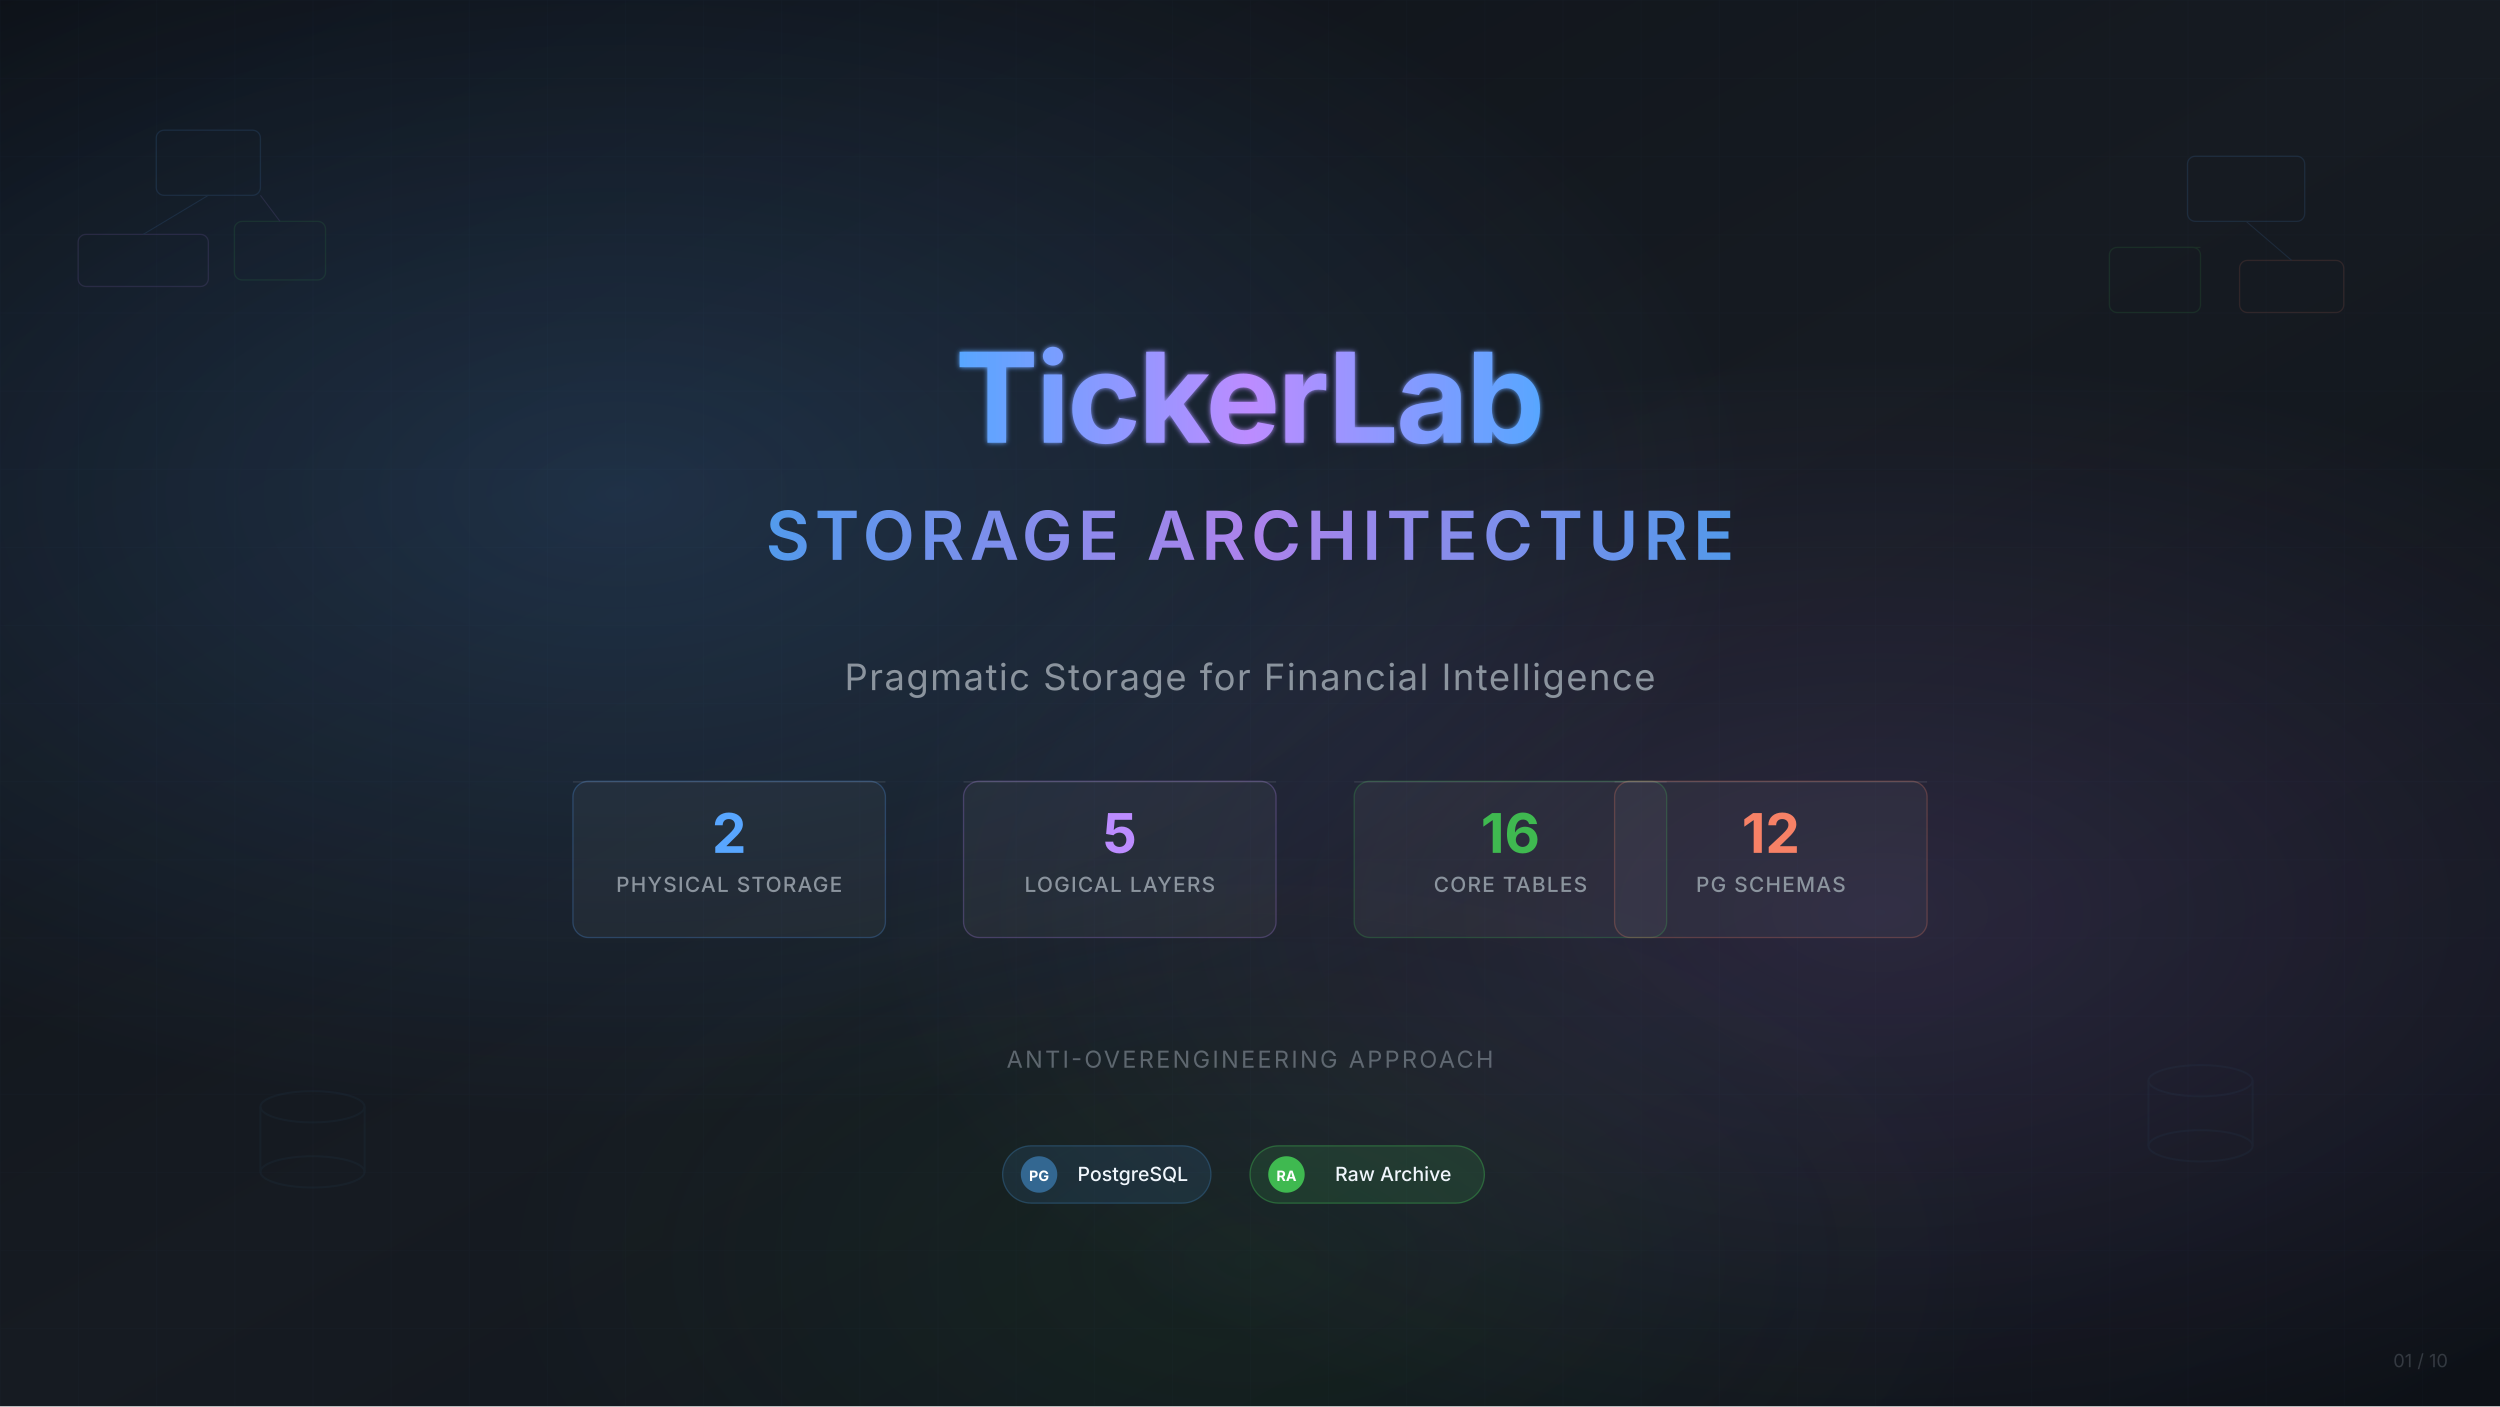
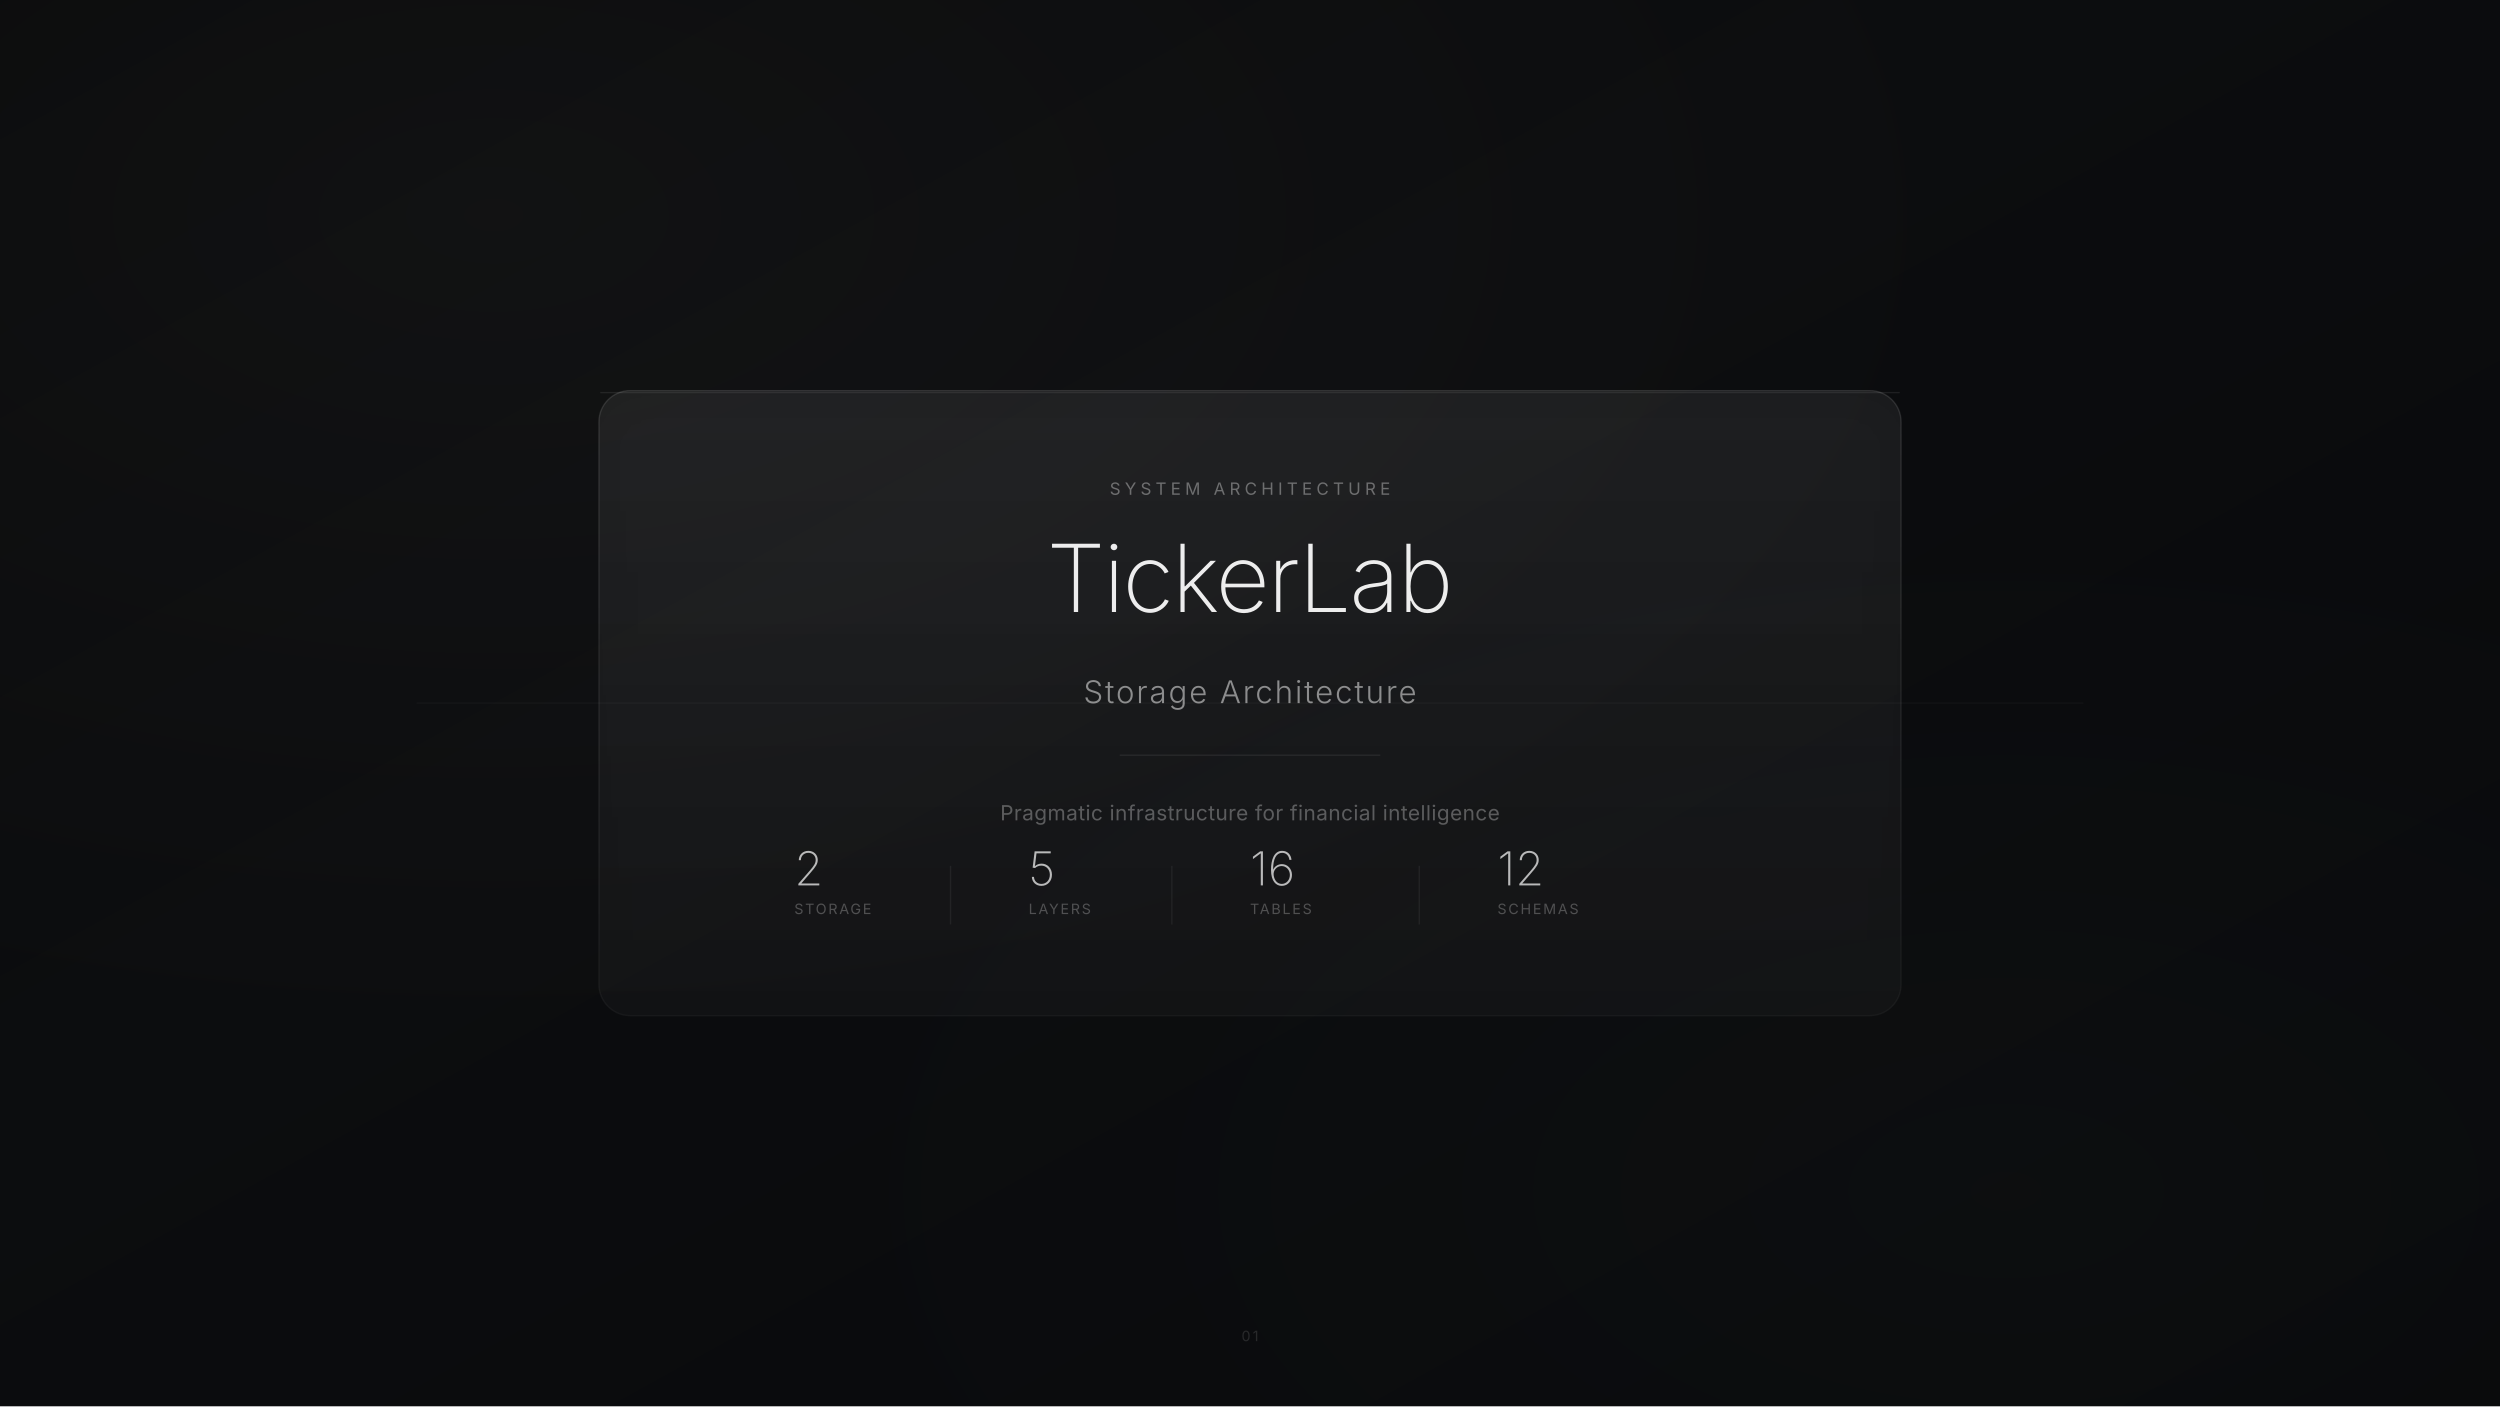
<svg xmlns="http://www.w3.org/2000/svg" viewBox="0 0 1920 1080" width="1920" height="1080">
-   <style>
-     text { font-family: 'Inter', -apple-system, 'SF Pro Display', 'Segoe UI', sans-serif; }
-   </style>
  <defs>
    <linearGradient id="bg" x1="0%" y1="0%" x2="100%" y2="100%">
-       <stop offset="0%" stop-color="#0d1117" />
-       <stop offset="50%" stop-color="#161b22" />
-       <stop offset="100%" stop-color="#0d1117" />
+       <stop offset="0%" stop-color="#08090a" />
+       <stop offset="40%" stop-color="#0c0d0f" />
+       <stop offset="100%" stop-color="#08090a" />
    </linearGradient>
-     <radialGradient id="glow-blue" cx="25%" cy="35%" r="45%">
-       <stop offset="0%" stop-color="rgba(88,166,255,0.18)" />
-       <stop offset="100%" stop-color="rgba(88,166,255,0)" />
+     <radialGradient id="light-warm" cx="20%" cy="15%" r="60%">
+       <stop offset="0%" stop-color="rgba(255,245,230,0.03)" />
+       <stop offset="100%" stop-color="rgba(255,245,230,0)" />
    </radialGradient>
-     <radialGradient id="glow-purple" cx="75%" cy="65%" r="40%">
-       <stop offset="0%" stop-color="rgba(188,140,255,0.14)" />
-       <stop offset="100%" stop-color="rgba(188,140,255,0)" />
+     <radialGradient id="light-cool" cx="80%" cy="85%" r="50%">
+       <stop offset="0%" stop-color="rgba(180,200,220,0.02)" />
+       <stop offset="100%" stop-color="rgba(180,200,220,0)" />
    </radialGradient>
-     <radialGradient id="glow-green" cx="50%" cy="90%" r="30%">
-       <stop offset="0%" stop-color="rgba(63,185,80,0.08)" />
-       <stop offset="100%" stop-color="rgba(63,185,80,0)" />
-     </radialGradient>
-     <linearGradient id="title-grad" x1="0%" y1="0%" x2="100%" y2="0%">
-       <stop offset="0%" stop-color="#58a6ff" />
-       <stop offset="50%" stop-color="#bc8cff" />
-       <stop offset="100%" stop-color="#58a6ff" />
+     <linearGradient id="glass-fill" x1="0%" y1="0%" x2="0%" y2="100%">
+       <stop offset="0%" stop-color="rgba(255,255,255,0.06)" />
+       <stop offset="100%" stop-color="rgba(255,255,255,0.02)" />
    </linearGradient>
-     <linearGradient id="subtitle-grad" x1="0%" y1="0%" x2="100%" y2="0%">
-       <stop offset="0%" stop-color="#3fb950" />
-       <stop offset="100%" stop-color="#58a6ff" />
+     <linearGradient id="glass-stroke" x1="0%" y1="0%" x2="0%" y2="100%">
+       <stop offset="0%" stop-color="rgba(255,255,255,0.12)" />
+       <stop offset="100%" stop-color="rgba(255,255,255,0.04)" />
    </linearGradient>
-     <linearGradient id="line-grad" x1="0%" y1="0%" x2="100%" y2="0%">
-       <stop offset="0%" stop-color="rgba(88,166,255,0)" />
-       <stop offset="20%" stop-color="rgba(88,166,255,0.6)" />
-       <stop offset="50%" stop-color="rgba(188,140,255,0.6)" />
-       <stop offset="80%" stop-color="rgba(63,185,80,0.6)" />
-       <stop offset="100%" stop-color="rgba(63,185,80,0)" />
-     </linearGradient>
-     <filter id="glow-filter">
-       <feGaussianBlur stdDeviation="2" result="blur" />
+     <filter id="noise">
+       <feTurbulence type="fractalNoise" baseFrequency="0.65" numOctaves="3" stitchTiles="stitch" result="noise" />
+       <feColorMatrix type="saturate" values="0" in="noise" result="mono" />
+       <feBlend in="SourceGraphic" in2="mono" mode="overlay" result="blend" />
+       <feComposite in="blend" in2="SourceGraphic" operator="in" />
+     </filter>
+     <filter id="shadow-deep" x="-10%" y="-10%" width="120%" height="130%">
+       <feDropShadow dx="0" dy="8" stdDeviation="20" flood-color="rgba(0,0,0,0.4)" />
+     </filter>
+     <filter id="shadow-soft" x="-5%" y="-5%" width="110%" height="115%">
+       <feDropShadow dx="0" dy="4" stdDeviation="12" flood-color="rgba(0,0,0,0.3)" />
+     </filter>
+     <filter id="text-glow">
+       <feGaussianBlur in="SourceGraphic" stdDeviation="1.5" result="blur" />
      <feMerge>
        <feMergeNode in="blur" />
        <feMergeNode in="SourceGraphic" />
      </feMerge>
    </filter>
-     <filter id="soft-glow">
-       <feGaussianBlur stdDeviation="8" result="blur" />
-       <feMerge>
-         <feMergeNode in="blur" />
-         <feMergeNode in="SourceGraphic" />
-       </feMerge>
-     </filter>
-     <pattern id="grid" width="60" height="60" patternUnits="userSpaceOnUse">
-       <path d="M 60 0 L 0 0 0 60" fill="none" stroke="rgba(88,166,255,0.04)" stroke-width="0.5" />
-     </pattern>
-     <linearGradient id="pg-grad" x1="0%" y1="0%" x2="0%" y2="100%">
-       <stop offset="0%" stop-color="#4a90d9" />
-       <stop offset="100%" stop-color="#336791" />
-     </linearGradient>
  </defs>
  <rect width="1920" height="1080" fill="url(#bg)" />
-   <rect width="1920" height="1080" fill="url(#grid)" />
-   <rect width="1920" height="1080" fill="url(#glow-blue)" />
-   <rect width="1920" height="1080" fill="url(#glow-purple)" />
-   <rect width="1920" height="1080" fill="url(#glow-green)" />
-   <g opacity="0.12">
-     <rect x="120" y="100" width="80" height="50" rx="6" fill="none" stroke="#58a6ff" stroke-width="1" />
-     <rect x="60" y="180" width="100" height="40" rx="6" fill="none" stroke="#bc8cff" stroke-width="1" />
-     <rect x="180" y="170" width="70" height="45" rx="6" fill="none" stroke="#3fb950" stroke-width="1" />
-     <line x1="160" y1="150" x2="110" y2="180" stroke="#58a6ff" stroke-width="0.8" />
-     <line x1="200" y1="150" x2="215" y2="170" stroke="#bc8cff" stroke-width="0.8" />
+   <rect width="1920" height="1080" fill="url(#light-warm)" />
+   <rect width="1920" height="1080" fill="url(#light-cool)" />
+   <line x1="320" y1="540" x2="1600" y2="540" stroke="rgba(255,255,255,0.03)" stroke-width="1" />
+   <rect x="460" y="300" width="1000" height="480" rx="24" fill="url(#glass-fill)" stroke="url(#glass-stroke)" stroke-width="1" filter="url(#shadow-deep)" />
+   <rect x="461" y="301" width="998" height="1" rx="0" fill="rgba(255,255,255,0.08)" />
+   <text x="960" y="380" text-anchor="middle" fill="rgba(255,255,255,0.35)" font-family="'SF Pro Display', 'Inter', -apple-system, sans-serif" font-size="13" font-weight="400" letter-spacing="0.25em">SYSTEM ARCHITECTURE</text>
+   <text x="960" y="470" text-anchor="middle" fill="rgba(255,255,255,0.92)" font-family="'SF Pro Display', 'Inter', -apple-system, sans-serif" font-size="72" font-weight="200" letter-spacing="-0.02em">TickerLab</text>
+   <text x="960" y="540" text-anchor="middle" fill="rgba(255,255,255,0.5)" font-family="'SF Pro Display', 'Inter', -apple-system, sans-serif" font-size="24" font-weight="300" letter-spacing="0.06em">Storage Architecture</text>
+   <line x1="860" y1="580" x2="1060" y2="580" stroke="rgba(255,255,255,0.08)" stroke-width="1" />
+   <text x="960" y="630" text-anchor="middle" fill="rgba(255,255,255,0.3)" font-family="'SF Pro Display', 'Inter', -apple-system, sans-serif" font-size="16" font-weight="400" letter-spacing="0.02em">Pragmatic infrastructure for financial intelligence</text>
+   <g transform="translate(610, 680)">
+     <text x="0" y="0" fill="rgba(255,255,255,0.7)" font-family="'SF Pro Display', 'Inter', -apple-system, sans-serif" font-size="36" font-weight="200">2</text>
+     <text x="0" y="22" fill="rgba(255,255,255,0.25)" font-family="'SF Pro Display', 'Inter', -apple-system, sans-serif" font-size="11" font-weight="400" letter-spacing="0.12em">STORAGE</text>
  </g>
-   <g opacity="0.12">
-     <rect x="1680" y="120" width="90" height="50" rx="6" fill="none" stroke="#58a6ff" stroke-width="1" />
-     <rect x="1720" y="200" width="80" height="40" rx="6" fill="none" stroke="#f78166" stroke-width="1" />
-     <rect x="1620" y="190" width="70" height="50" rx="6" fill="none" stroke="#3fb950" stroke-width="1" />
-     <line x1="1725" y1="170" x2="1760" y2="200" stroke="#58a6ff" stroke-width="0.8" />
-     <line x1="1690" y1="190" x2="1655" y2="190" stroke="#3fb950" stroke-width="0.8" />
+   <line x1="730" y1="665" x2="730" y2="710" stroke="rgba(255,255,255,0.06)" stroke-width="1" />
+   <g transform="translate(790, 680)">
+     <text x="0" y="0" fill="rgba(255,255,255,0.7)" font-family="'SF Pro Display', 'Inter', -apple-system, sans-serif" font-size="36" font-weight="200">5</text>
+     <text x="0" y="22" fill="rgba(255,255,255,0.25)" font-family="'SF Pro Display', 'Inter', -apple-system, sans-serif" font-size="11" font-weight="400" letter-spacing="0.12em">LAYERS</text>
  </g>
-   <g opacity="0.08" transform="translate(200, 850)">
-     <ellipse cx="40" cy="0" rx="40" ry="12" fill="none" stroke="#336791" stroke-width="1.5" />
-     <line x1="0" y1="0" x2="0" y2="50" stroke="#336791" stroke-width="1.5" />
-     <line x1="80" y1="0" x2="80" y2="50" stroke="#336791" stroke-width="1.5" />
-     <ellipse cx="40" cy="50" rx="40" ry="12" fill="none" stroke="#336791" stroke-width="1.5" />
+   <line x1="900" y1="665" x2="900" y2="710" stroke="rgba(255,255,255,0.06)" stroke-width="1" />
+   <g transform="translate(960, 680)">
+     <text x="0" y="0" fill="rgba(255,255,255,0.7)" font-family="'SF Pro Display', 'Inter', -apple-system, sans-serif" font-size="36" font-weight="200">16</text>
+     <text x="0" y="22" fill="rgba(255,255,255,0.25)" font-family="'SF Pro Display', 'Inter', -apple-system, sans-serif" font-size="11" font-weight="400" letter-spacing="0.12em">TABLES</text>
  </g>
-   <g opacity="0.08" transform="translate(1650, 830)">
-     <ellipse cx="40" cy="0" rx="40" ry="12" fill="none" stroke="#336791" stroke-width="1.5" />
-     <line x1="0" y1="0" x2="0" y2="50" stroke="#336791" stroke-width="1.5" />
-     <line x1="80" y1="0" x2="80" y2="50" stroke="#336791" stroke-width="1.5" />
-     <ellipse cx="40" cy="50" rx="40" ry="12" fill="none" stroke="#336791" stroke-width="1.5" />
+   <line x1="1090" y1="665" x2="1090" y2="710" stroke="rgba(255,255,255,0.06)" stroke-width="1" />
+   <g transform="translate(1150, 680)">
+     <text x="0" y="0" fill="rgba(255,255,255,0.7)" font-family="'SF Pro Display', 'Inter', -apple-system, sans-serif" font-size="36" font-weight="200">12</text>
+     <text x="0" y="22" fill="rgba(255,255,255,0.25)" font-family="'SF Pro Display', 'Inter', -apple-system, sans-serif" font-size="11" font-weight="400" letter-spacing="0.12em">SCHEMAS</text>
  </g>
-   <text x="960" y="340" text-anchor="middle" fill="url(#title-grad)" font-size="96" font-weight="700" letter-spacing="-0.02em" filter="url(#glow-filter)">TickerLab</text>
-   <text x="960" y="430" text-anchor="middle" fill="url(#title-grad)" font-size="52" font-weight="600" letter-spacing="0.08em" opacity="0.9">STORAGE ARCHITECTURE</text>
-   <line x1="560" y1="470" x2="1360" y2="470" stroke="url(#line-grad)" stroke-width="2" />
-   <text x="960" y="530" text-anchor="middle" fill="#8b949e" font-size="28" font-weight="400" letter-spacing="0.04em">Pragmatic Storage for Financial Intelligence</text>
-   <g transform="translate(440, 600)">
-     <rect width="240" height="120" rx="12" fill="rgba(255,255,255,0.04)" stroke="rgba(88,166,255,0.25)" stroke-width="1" />
-     <rect width="240" height="1" y="0" rx="0" fill="rgba(255,255,255,0.1)" />
-     <text x="120" y="55" text-anchor="middle" fill="#58a6ff" font-size="42" font-weight="700">2</text>
-     <text x="120" y="85" text-anchor="middle" fill="#8b949e" font-size="16" font-weight="500" letter-spacing="0.06em">PHYSICAL STORAGE</text>
-   </g>
-   <g transform="translate(740, 600)">
-     <rect width="240" height="120" rx="12" fill="rgba(255,255,255,0.04)" stroke="rgba(188,140,255,0.25)" stroke-width="1" />
-     <rect width="240" height="1" y="0" rx="0" fill="rgba(255,255,255,0.1)" />
-     <text x="120" y="55" text-anchor="middle" fill="#bc8cff" font-size="42" font-weight="700">5</text>
-     <text x="120" y="85" text-anchor="middle" fill="#8b949e" font-size="16" font-weight="500" letter-spacing="0.06em">LOGICAL LAYERS</text>
-   </g>
-   <g transform="translate(1040, 600)">
-     <rect width="240" height="120" rx="12" fill="rgba(255,255,255,0.04)" stroke="rgba(63,185,80,0.25)" stroke-width="1" />
-     <rect width="240" height="1" y="0" rx="0" fill="rgba(255,255,255,0.1)" />
-     <text x="120" y="55" text-anchor="middle" fill="#3fb950" font-size="42" font-weight="700">16</text>
-     <text x="120" y="85" text-anchor="middle" fill="#8b949e" font-size="16" font-weight="500" letter-spacing="0.06em">CORE TABLES</text>
-   </g>
-   <g transform="translate(1240, 600)">
-     <rect width="240" height="120" rx="12" fill="rgba(255,255,255,0.04)" stroke="rgba(247,129,102,0.25)" stroke-width="1" />
-     <rect width="240" height="1" y="0" rx="0" fill="rgba(255,255,255,0.1)" />
-     <text x="120" y="55" text-anchor="middle" fill="#f78166" font-size="42" font-weight="700">12</text>
-     <text x="120" y="85" text-anchor="middle" fill="#8b949e" font-size="16" font-weight="500" letter-spacing="0.06em">PG SCHEMAS</text>
-   </g>
-   <text x="960" y="820" text-anchor="middle" fill="rgba(139,148,158,0.6)" font-size="18" font-weight="400" letter-spacing="0.1em">ANTI-OVERENGINEERING APPROACH</text>
-   <g transform="translate(770, 880)">
-     <rect width="160" height="44" rx="22" fill="rgba(51,103,145,0.2)" stroke="rgba(51,103,145,0.5)" stroke-width="1" />
-     <circle cx="28" cy="22" r="14" fill="#336791" />
-     <text x="28" y="27" text-anchor="middle" fill="#fff" font-size="11" font-weight="700">PG</text>
-     <text x="100" y="27" text-anchor="middle" fill="#f0f6fc" font-size="15" font-weight="500">PostgreSQL</text>
-   </g>
-   <g transform="translate(960, 880)">
-     <rect width="180" height="44" rx="22" fill="rgba(63,185,80,0.15)" stroke="rgba(63,185,80,0.4)" stroke-width="1" />
-     <circle cx="28" cy="22" r="14" fill="#3fb950" />
-     <text x="28" y="27" text-anchor="middle" fill="#fff" font-size="11" font-weight="700">RA</text>
-     <text x="110" y="27" text-anchor="middle" fill="#f0f6fc" font-size="15" font-weight="500">Raw Archive</text>
-   </g>
-   <text x="1880" y="1050" text-anchor="end" fill="rgba(139,148,158,0.3)" font-size="14" font-weight="400">01 / 10</text>
+   <text x="960" y="1030" text-anchor="middle" fill="rgba(255,255,255,0.12)" font-family="'SF Pro Display', 'Inter', -apple-system, sans-serif" font-size="11" font-weight="400" letter-spacing="0.15em">01</text>
</svg>
